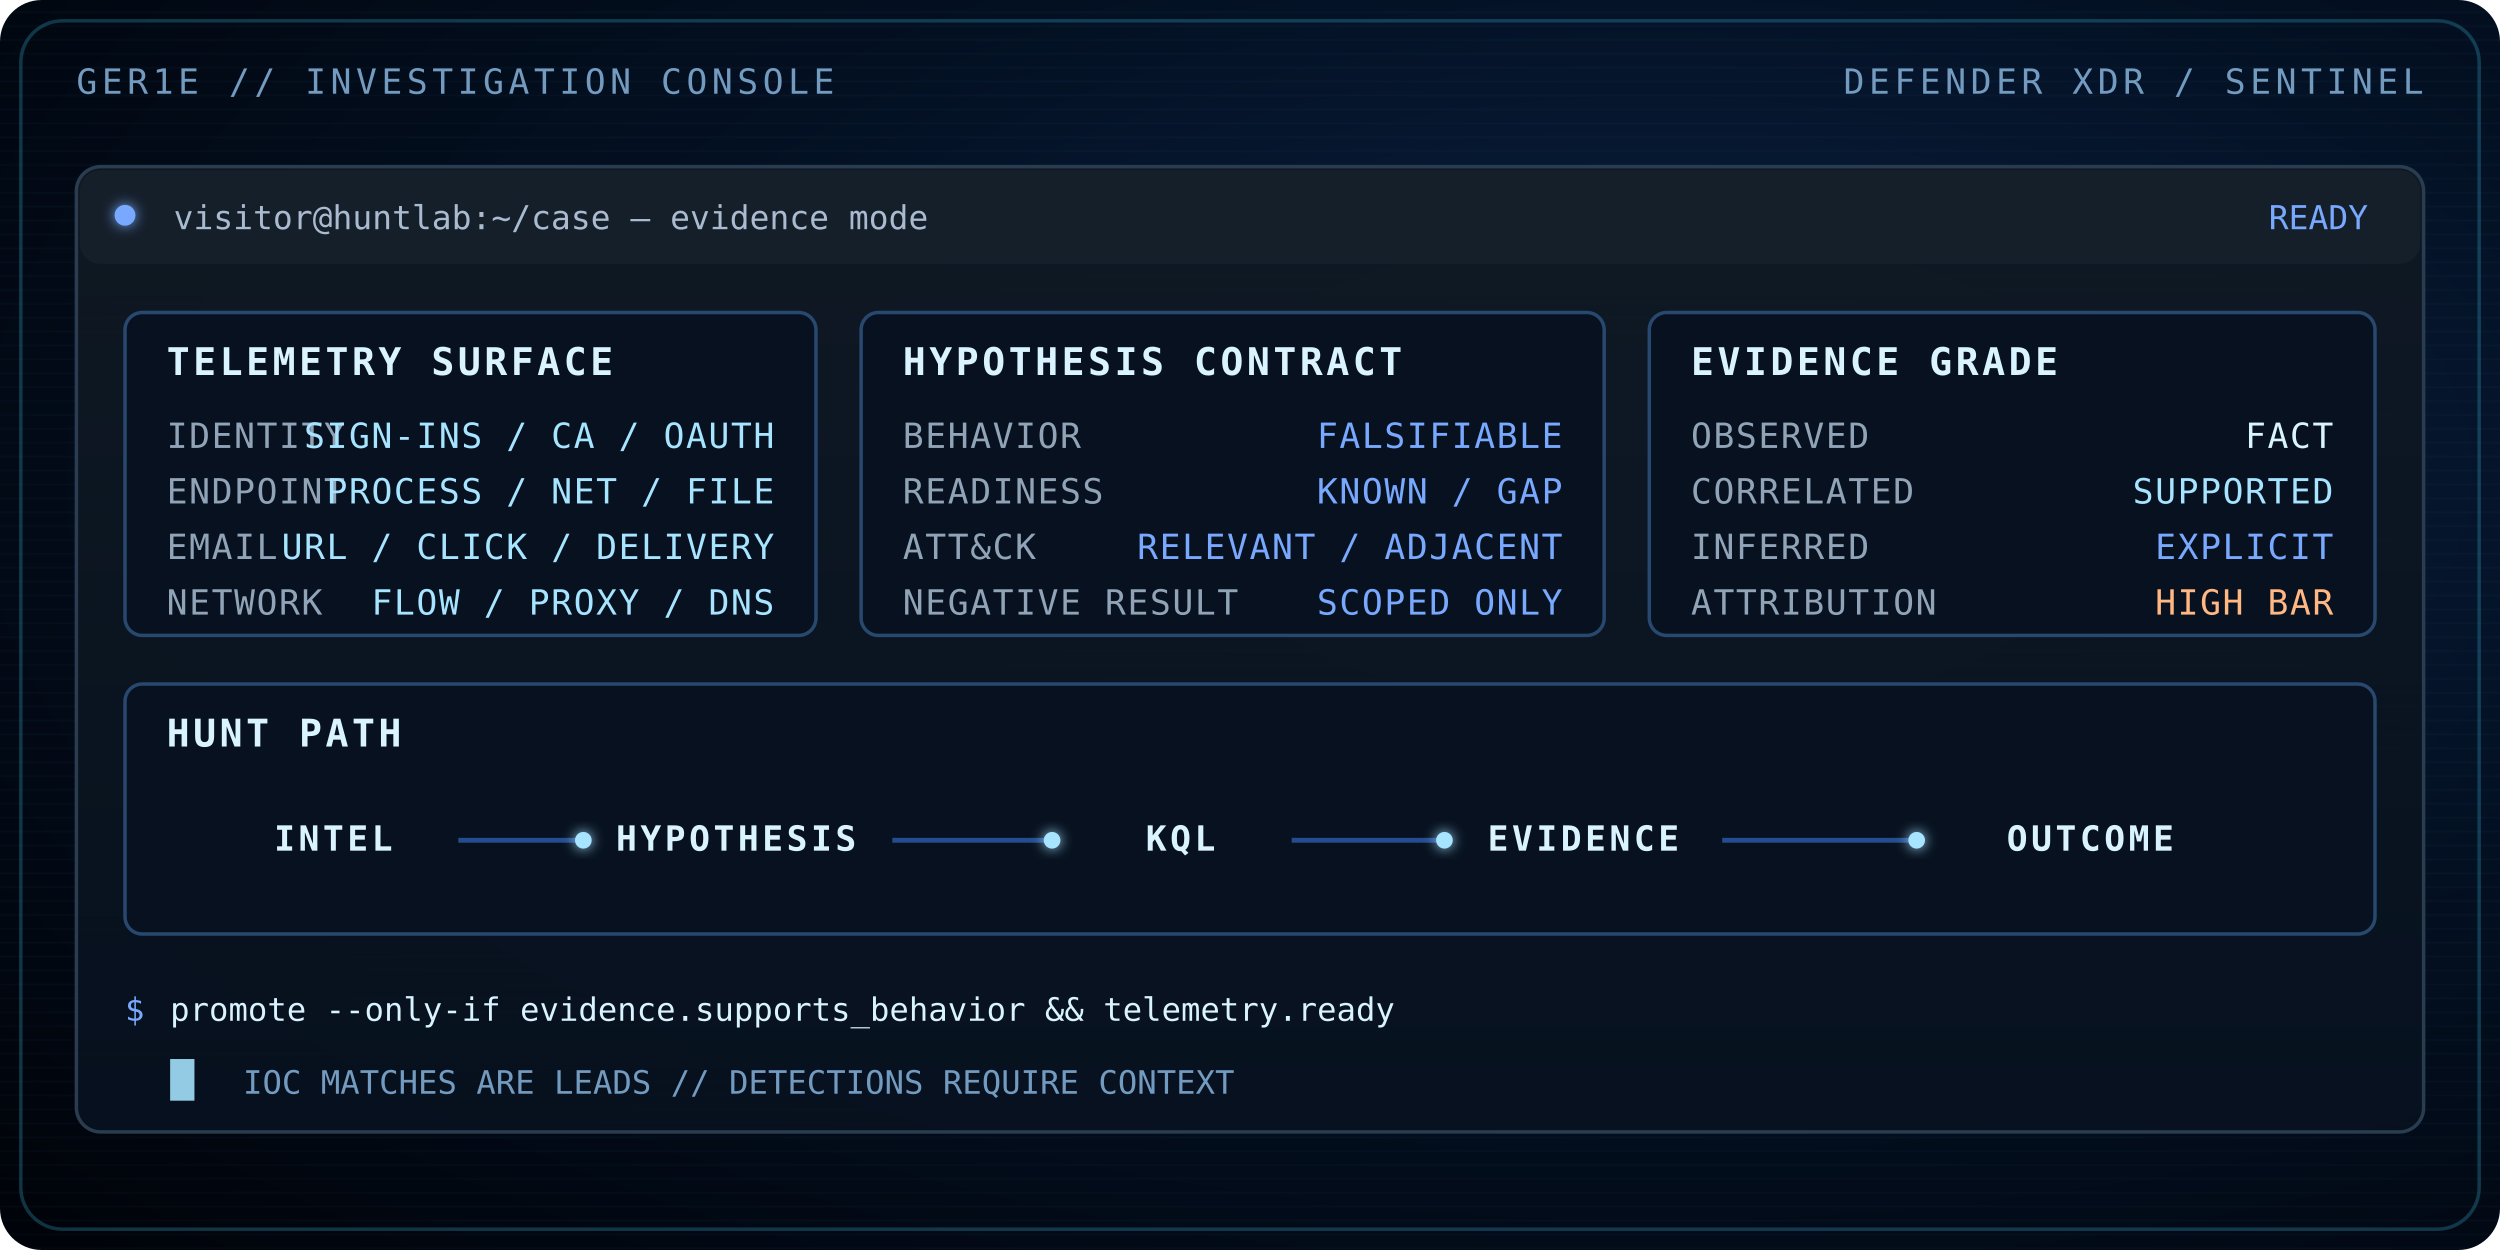
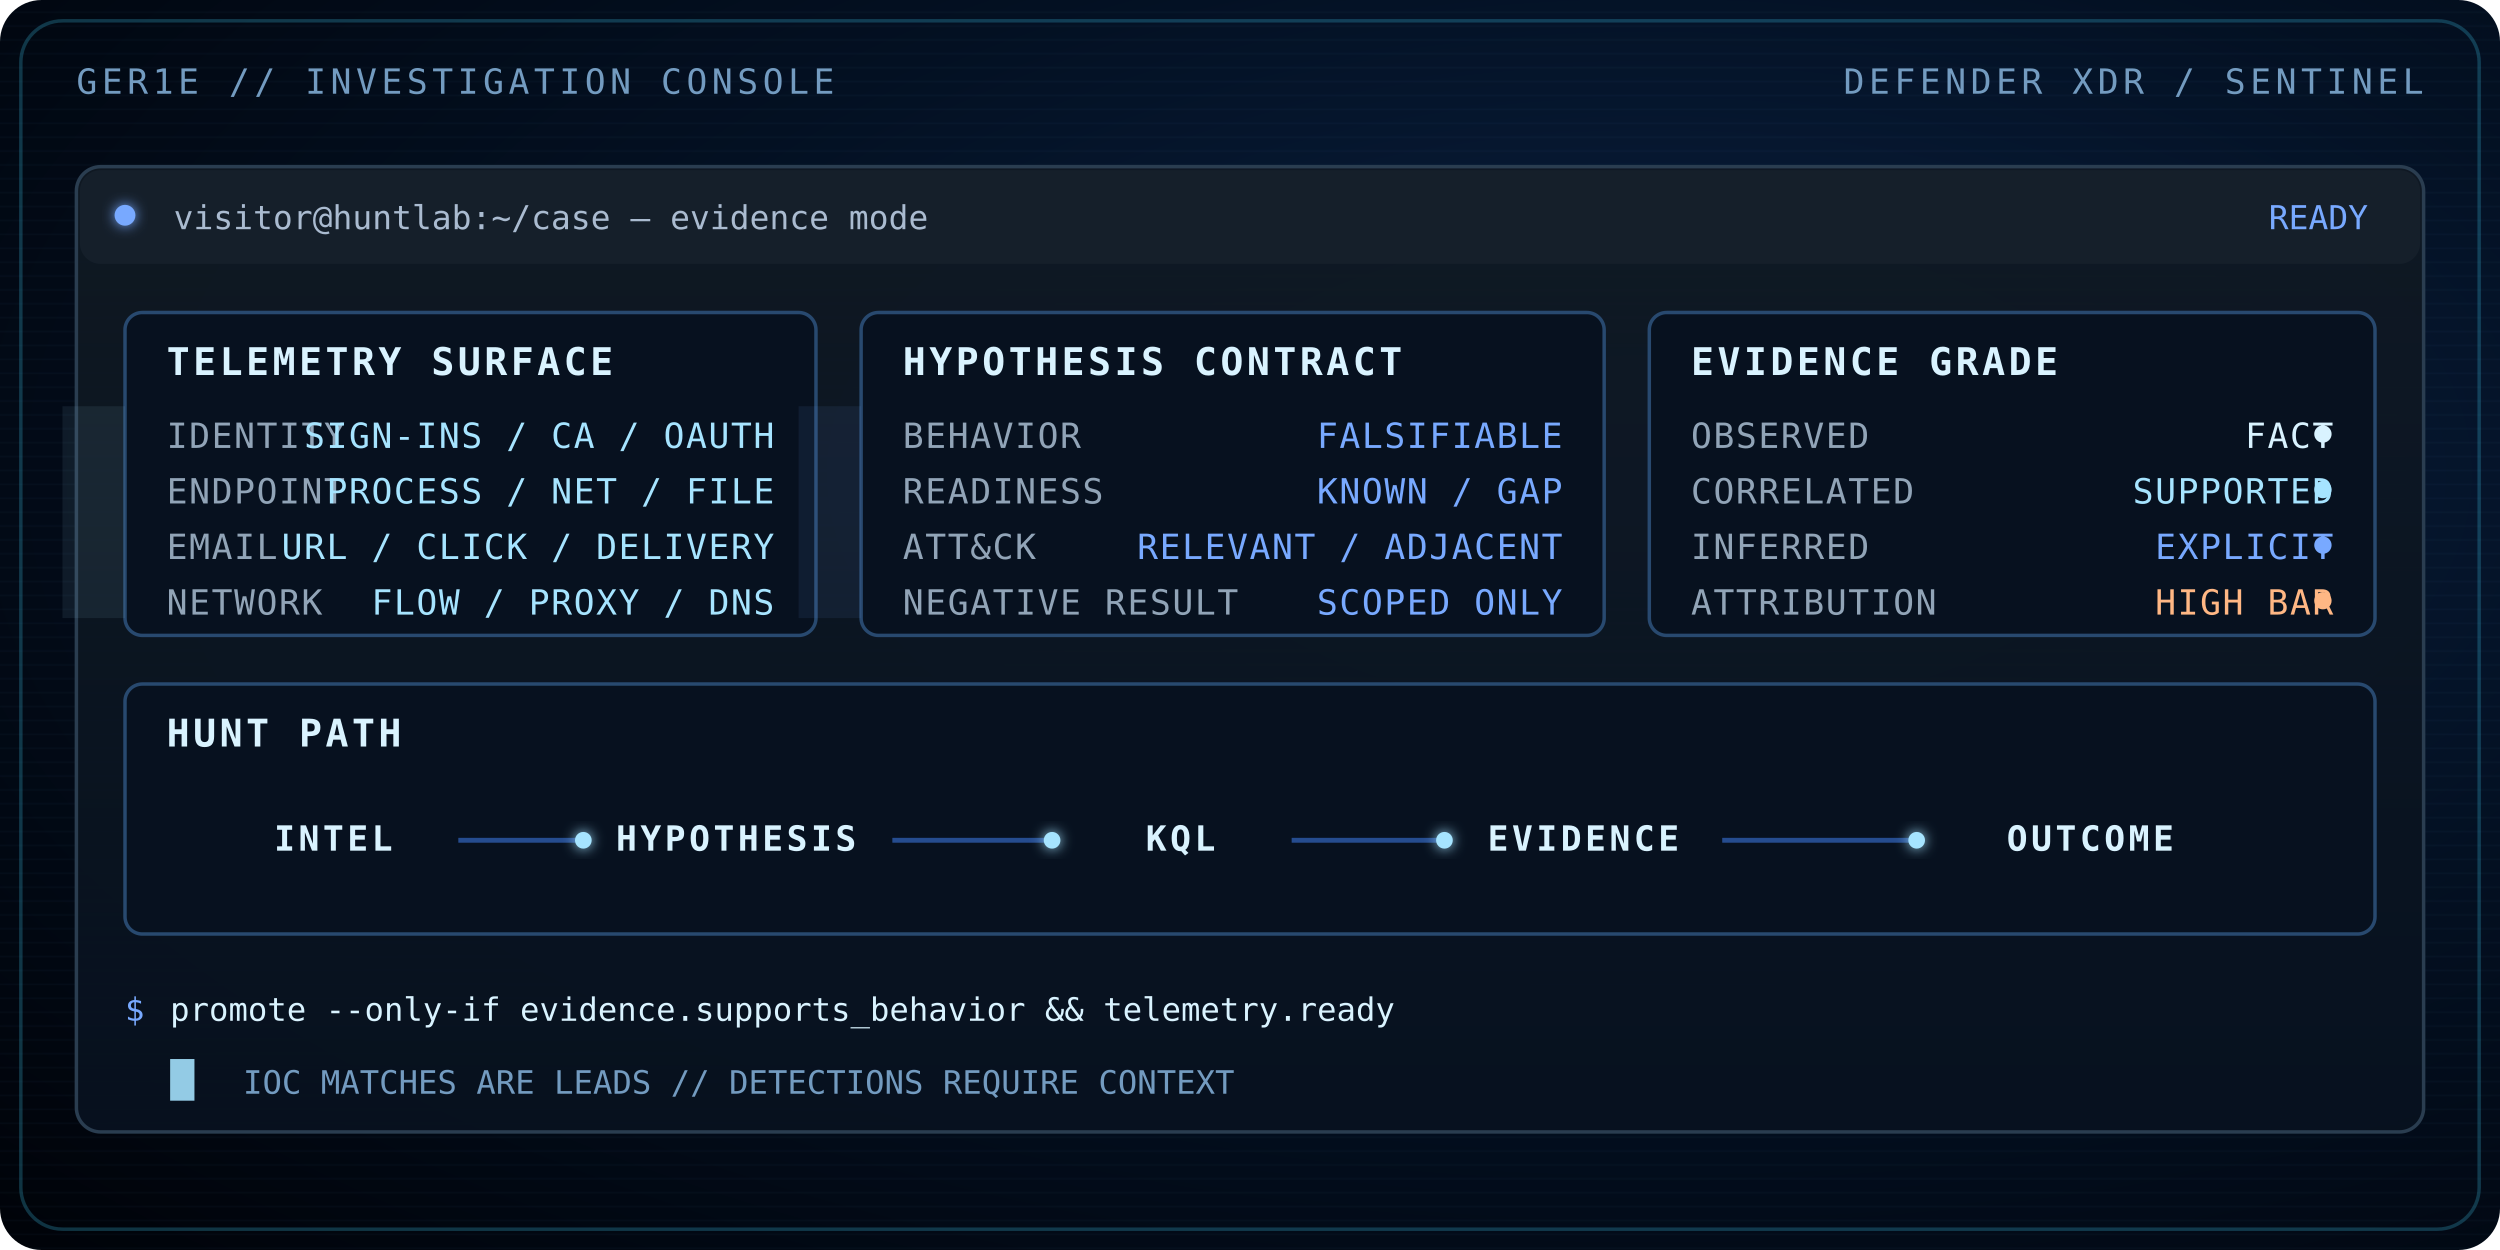
<svg xmlns="http://www.w3.org/2000/svg" viewBox="0 0 720 360" role="img" aria-labelledby="t d">
  <defs>
    <radialGradient id="bg" cx="66%" cy="38%" r="92%">
      <stop stop-color="#0a2143" />
      <stop offset=".48" stop-color="#031022" />
      <stop offset="1" stop-color="#000207" />
    </radialGradient>
    <linearGradient id="panel" x1="0" y1="0" x2="0" y2="1">
      <stop stop-color="#101923" stop-opacity=".94" />
      <stop offset="1" stop-color="#07111f" stop-opacity=".94" />
    </linearGradient>
    <pattern id="scan" width="4" height="4" patternUnits="userSpaceOnUse">
      <path d="M0 3.5H4" stroke="#78a9ff" stroke-opacity=".03" stroke-width=".5" />
    </pattern>
-     <filter id="glow" x="-60%" y="-60%" width="220%" height="220%">
+     <filter id="g" x="-60%" y="-60%" width="220%" height="220%">
      <feGaussianBlur stdDeviation="1.8" result="b" />
      <feMerge>
        <feMergeNode in="b" />
        <feMergeNode in="SourceGraphic" />
      </feMerge>
    </filter>
-     <style>
-       .m{font-family:ui-monospace,SFMono-Regular,Menlo,Consolas,monospace}
-       .h{font-family:ui-monospace,SFMono-Regular,Menlo,Consolas,monospace;font-weight:800;letter-spacing:1px}
-       .k{font-family:ui-monospace,SFMono-Regular,Menlo,Consolas,monospace;font-size:10px;letter-spacing:.45px}
-     </style>
+     <style>.m{font-family:ui-monospace,SFMono-Regular,Menlo,Consolas,monospace}.h{font-family:ui-monospace,SFMono-Regular,Menlo,Consolas,monospace;font-weight:800;letter-spacing:1px}.k{font-family:ui-monospace,SFMono-Regular,Menlo,Consolas,monospace;font-size:10px;letter-spacing:.45px}</style>
  </defs>
  <rect width="720" height="360" rx="12" fill="url(#bg)" />
  <rect width="720" height="360" rx="12" fill="url(#scan)" />
  <rect x="6" y="6" width="708" height="348" rx="12" fill="none" stroke="#44d8ff" stroke-opacity=".23" />
  <g class="m" font-size="10" letter-spacing="1.3" fill="#739bc0">
    <text x="22" y="27">GER1E // INVESTIGATION CONSOLE</text>
    <text x="698" y="27" text-anchor="end">DEFENDER XDR / SENTINEL</text>
  </g>
  <g transform="translate(22 48)">
    <rect width="676" height="278" rx="7" fill="url(#panel)" stroke="#2a3d50" />
    <rect x="1" y="1" width="674" height="27" rx="6" fill="#151f2a" />
-     <circle cx="14" cy="14" r="3" fill="#78a9ff" filter="url(#glow)" />
+     <circle cx="14" cy="14" r="3" fill="#78a9ff" filter="url(#g)">
+       <animate attributeName="opacity" values=".35;1;.35" dur="1.7s" repeatCount="indefinite" />
+     </circle>
    <text x="28" y="18" class="m" font-size="9.5" fill="#aabbd0">visitor@huntlab:~/case — evidence mode</text>
    <text x="660" y="18" text-anchor="end" class="m" font-size="9.5" fill="#78a9ff">READY</text>
    <g transform="translate(14 42)">
      <rect width="199" height="93" rx="5" fill="#07111f" stroke="#28496f" />
      <text x="12" y="18" class="h" font-size="11" fill="#d9f3ff">TELEMETRY SURFACE</text>
      <g class="k" fill="#91a4b7">
        <text x="12" y="39">IDENTITY</text>
        <text x="187" y="39" text-anchor="end" fill="#a6e4ff">SIGN-INS / CA / OAUTH</text>
        <text x="12" y="55">ENDPOINT</text>
        <text x="187" y="55" text-anchor="end" fill="#a6e4ff">PROCESS / NET / FILE</text>
        <text x="12" y="71">EMAIL</text>
        <text x="187" y="71" text-anchor="end" fill="#a6e4ff">URL / CLICK / DELIVERY</text>
        <text x="12" y="87">NETWORK</text>
        <text x="187" y="87" text-anchor="end" fill="#a6e4ff">FLOW / PROXY / DNS</text>
      </g>
+       <rect x="-18" y="27" width="18" height="61" fill="#a6e4ff" opacity=".08">
+         <animate attributeName="x" values="-18;199;-18" dur="6.8s" repeatCount="indefinite" />
+       </rect>
    </g>
    <g transform="translate(226 42)">
      <rect width="214" height="93" rx="5" fill="#07111f" stroke="#28496f" />
      <text x="12" y="18" class="h" font-size="11" fill="#d9f3ff">HYPOTHESIS CONTRACT</text>
      <g class="k" fill="#91a4b7">
        <text x="12" y="39">BEHAVIOR</text>
        <text x="202" y="39" text-anchor="end" fill="#78a9ff">FALSIFIABLE</text>
        <text x="12" y="55">READINESS</text>
        <text x="202" y="55" text-anchor="end" fill="#78a9ff">KNOWN / GAP</text>
        <text x="12" y="71">ATT&amp;CK</text>
        <text x="202" y="71" text-anchor="end" fill="#78a9ff">RELEVANT / ADJACENT</text>
        <text x="12" y="87">NEGATIVE RESULT</text>
        <text x="202" y="87" text-anchor="end" fill="#78a9ff">SCOPED ONLY</text>
      </g>
+       <rect x="-18" y="27" width="18" height="61" fill="#78a9ff" opacity=".08">
+         <animate attributeName="x" values="-18;214;-18" dur="8.1s" begin=".8s" repeatCount="indefinite" />
+       </rect>
    </g>
    <g transform="translate(453 42)">
      <rect width="209" height="93" rx="5" fill="#07111f" stroke="#28496f" />
      <text x="12" y="18" class="h" font-size="11" fill="#d9f3ff">EVIDENCE GRADE</text>
      <g class="k" fill="#91a4b7">
        <text x="12" y="39">OBSERVED</text>
        <text x="197" y="39" text-anchor="end" fill="#d9f3ff">FACT</text>
        <text x="12" y="55">CORRELATED</text>
        <text x="197" y="55" text-anchor="end" fill="#a6e4ff">SUPPORTED</text>
        <text x="12" y="71">INFERRED</text>
        <text x="197" y="71" text-anchor="end" fill="#78a9ff">EXPLICIT</text>
        <text x="12" y="87">ATTRIBUTION</text>
        <text x="197" y="87" text-anchor="end" fill="#ffb784">HIGH BAR</text>
      </g>
+       <circle cx="194" cy="35" r="2.5" fill="#d9f3ff">
+         <animate attributeName="opacity" values=".25;1;.25" dur="2s" repeatCount="indefinite" />
+       </circle>
+       <circle cx="194" cy="51" r="2.5" fill="#a6e4ff">
+         <animate attributeName="opacity" values=".25;1;.25" dur="2s" begin=".45s" repeatCount="indefinite" />
+       </circle>
+       <circle cx="194" cy="67" r="2.5" fill="#78a9ff">
+         <animate attributeName="opacity" values=".25;1;.25" dur="2s" begin=".9s" repeatCount="indefinite" />
+       </circle>
+       <circle cx="194" cy="83" r="2.5" fill="#ffb784">
+         <animate attributeName="opacity" values=".25;1;.25" dur="2s" begin="1.35s" repeatCount="indefinite" />
+       </circle>
    </g>
    <g transform="translate(14 149)">
      <rect width="648" height="72" rx="5" fill="#07111f" stroke="#28496f" />
      <text x="12" y="18" class="h" font-size="11" fill="#d9f3ff">HUNT PATH</text>
      <g class="h" font-size="10" text-anchor="middle">
        <text x="60" y="48" fill="#d9f3ff">INTEL</text>
        <text x="176" y="48" fill="#d9f3ff">HYPOTHESIS</text>
        <text x="304" y="48" fill="#d9f3ff">KQL</text>
        <text x="420" y="48" fill="#d9f3ff">EVIDENCE</text>
        <text x="566" y="48" fill="#d9f3ff">OUTCOME</text>
      </g>
      <g stroke="#4589ff" stroke-width="1.4" stroke-opacity=".5">
        <path d="M96 45H132M221 45H267M336 45H380M460 45H516" />
      </g>
-       <g fill="#a6e4ff" filter="url(#glow)">
-         <circle cx="132" cy="45" r="2.4" />
-         <circle cx="267" cy="45" r="2.4" />
-         <circle cx="380" cy="45" r="2.4" />
-         <circle cx="516" cy="45" r="2.4" />
+       <g fill="#a6e4ff" filter="url(#g)">
+         <circle cx="132" cy="45" r="2.4">
+           <animate attributeName="opacity" values=".25;1;.25" dur="2.6s" repeatCount="indefinite" />
+         </circle>
+         <circle cx="267" cy="45" r="2.4">
+           <animate attributeName="opacity" values=".25;1;.25" dur="2.6s" begin=".5s" repeatCount="indefinite" />
+         </circle>
+         <circle cx="380" cy="45" r="2.4">
+           <animate attributeName="opacity" values=".25;1;.25" dur="2.6s" begin="1s" repeatCount="indefinite" />
+         </circle>
+         <circle cx="516" cy="45" r="2.4">
+           <animate attributeName="opacity" values=".25;1;.25" dur="2.6s" begin="1.5s" repeatCount="indefinite" />
+         </circle>
      </g>
    </g>
    <g transform="translate(14 233)" class="m" font-size="9.3">
      <text x="0" y="13" fill="#78a9ff">$</text>
      <text x="13" y="13" fill="#d9f3ff">promote --only-if evidence.supports_behavior &amp;&amp; telemetry.ready</text>
-       <rect x="13" y="24" width="7" height="12" fill="#a6e4ff" opacity=".88" />
+       <rect x="13" y="24" width="7" height="12" fill="#a6e4ff" opacity=".88">
+         <animate attributeName="opacity" values="1;0;1" dur=".96s" repeatCount="indefinite" />
+       </rect>
      <text x="34" y="34" fill="#739bc0">IOC MATCHES ARE LEADS // DETECTIONS REQUIRE CONTEXT</text>
    </g>
  </g>
</svg>
